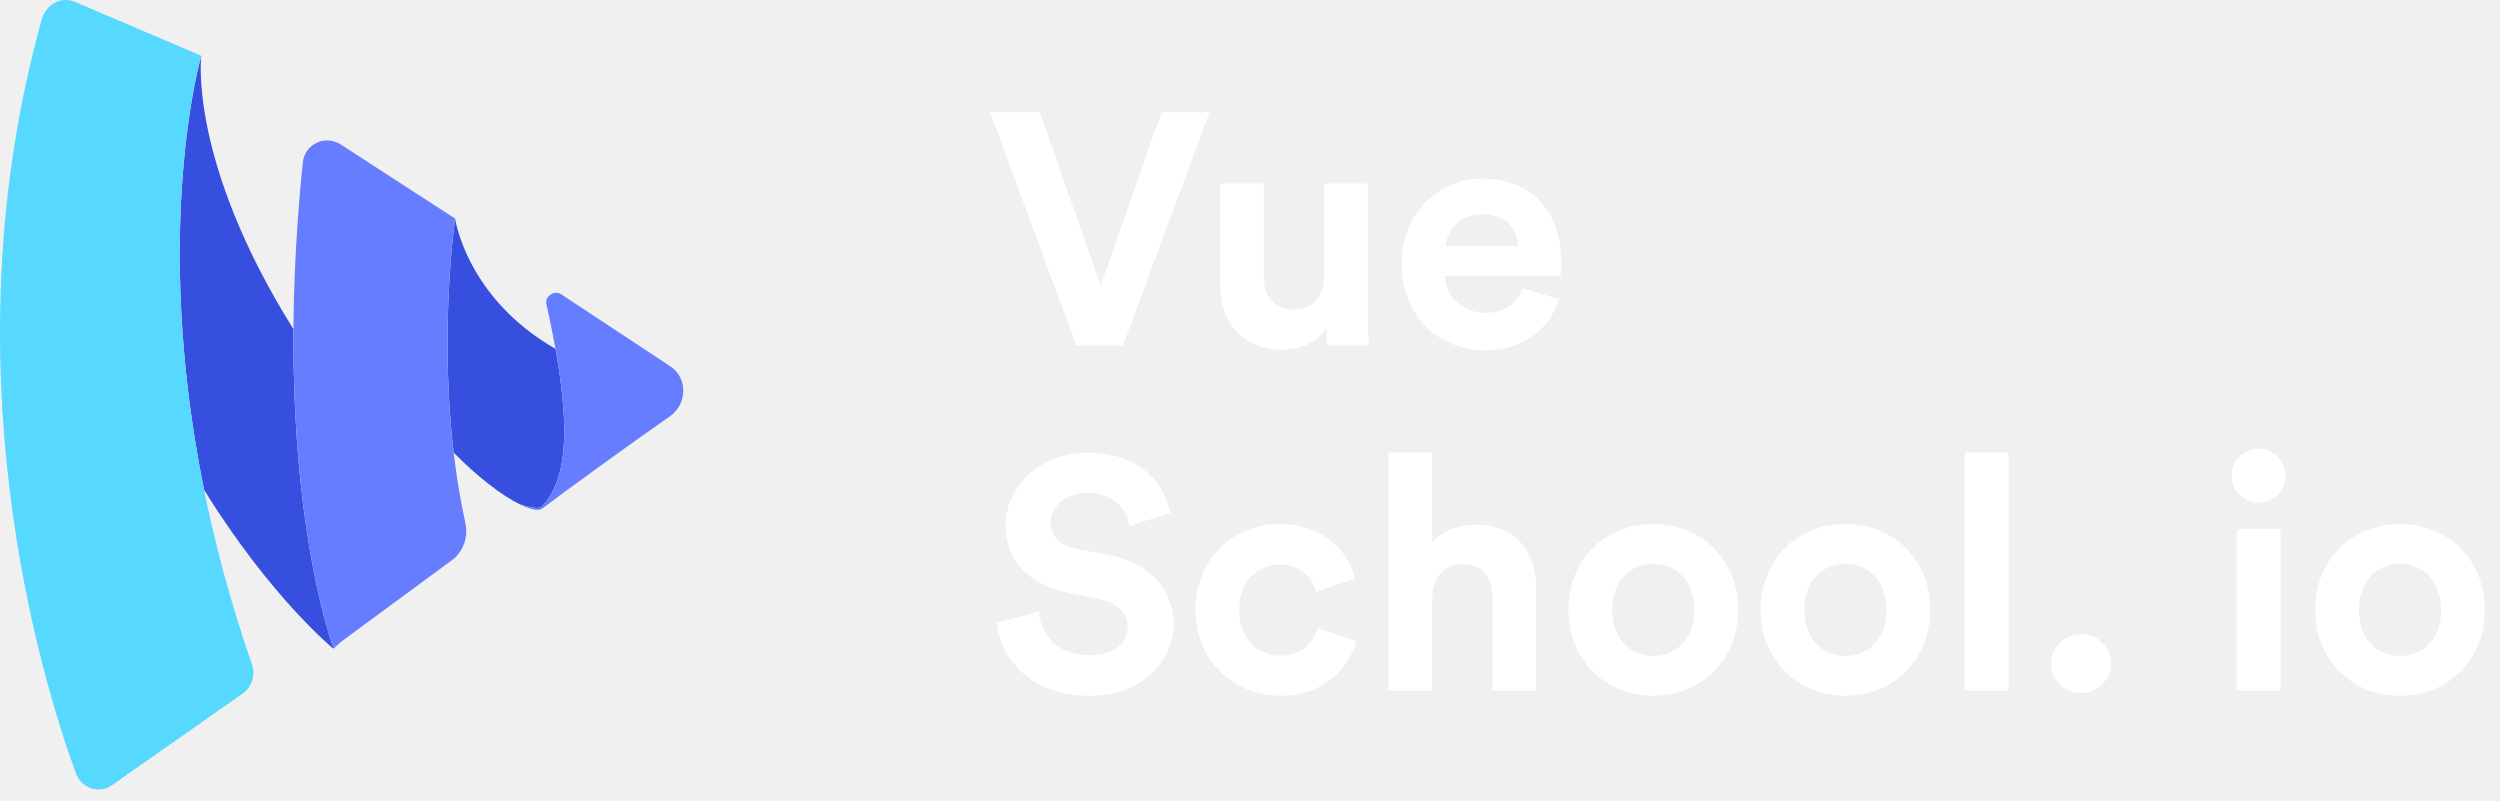
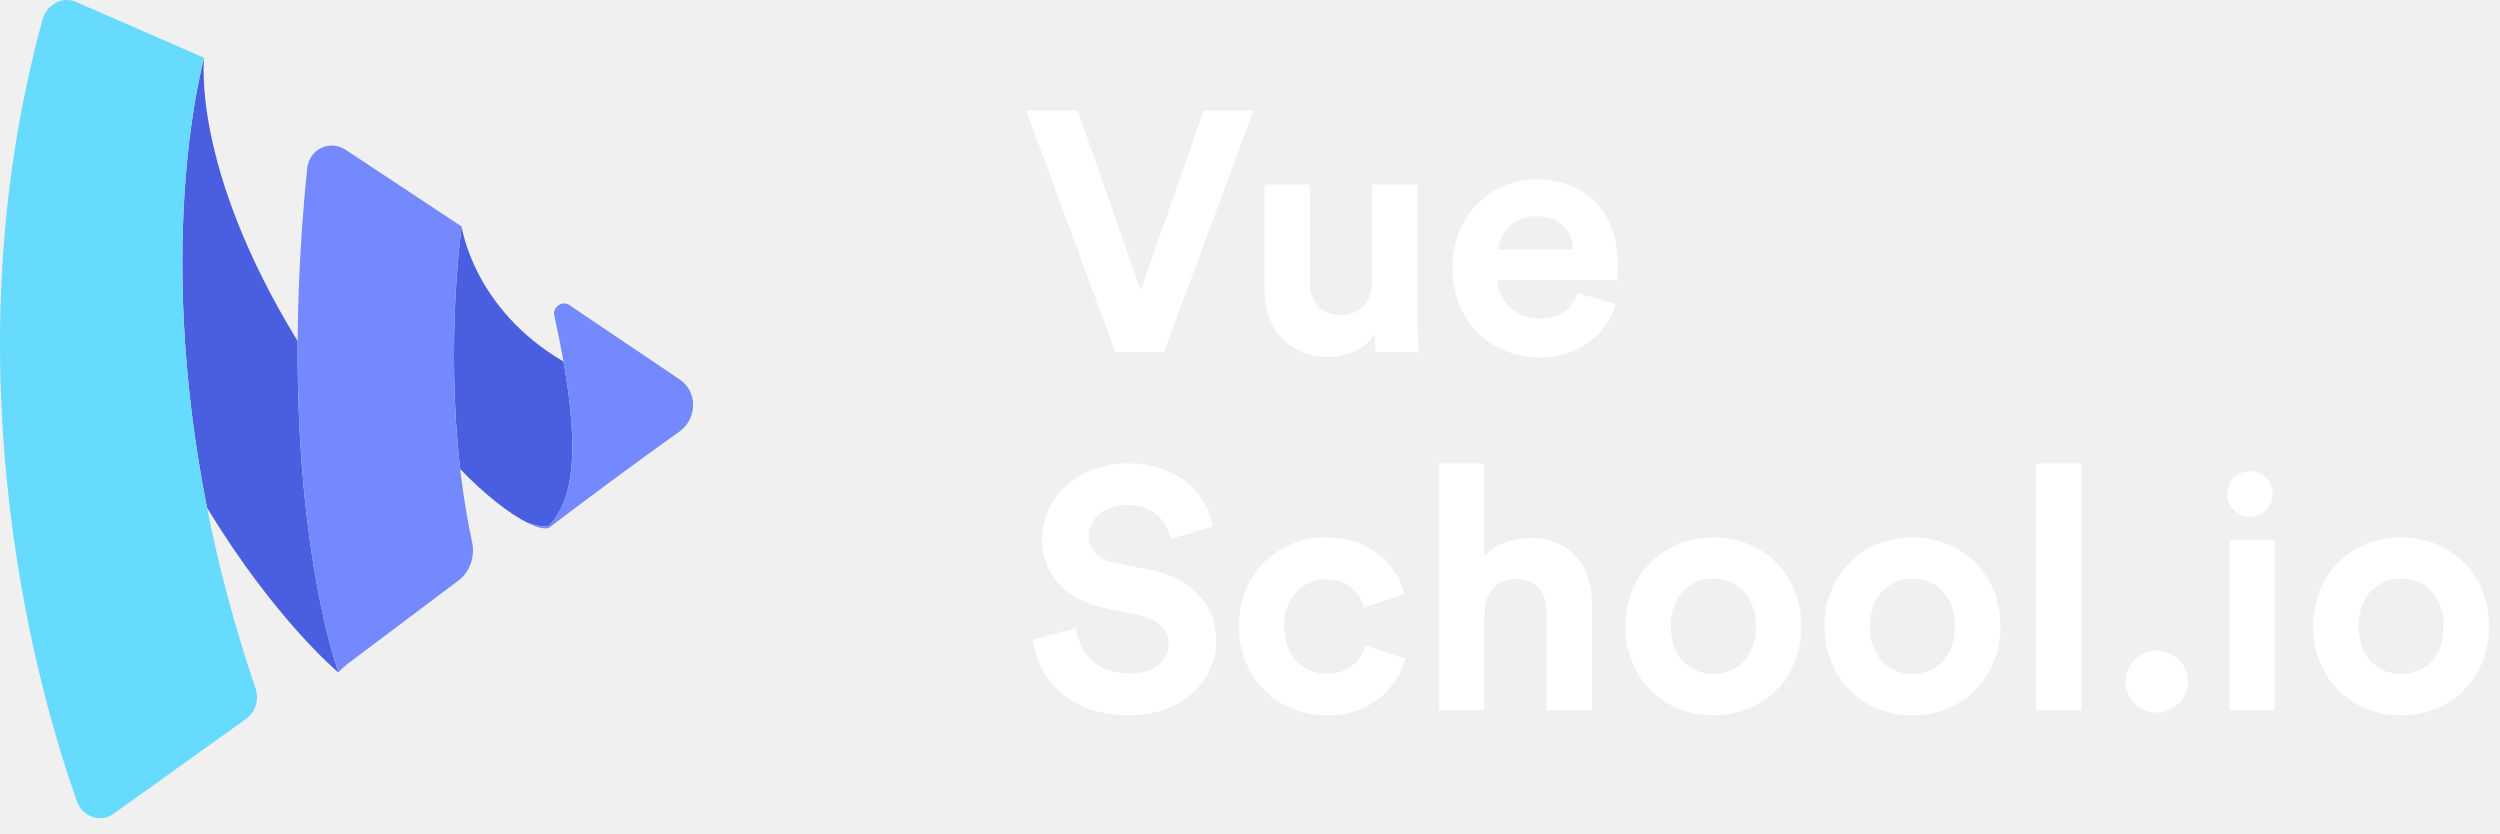
- <svg xmlns="http://www.w3.org/2000/svg" width="128" height="41" viewBox="0 0 128 41">
-   <g fill-rule="nonzero" fill="none">
-     <path d="M10.448 25.077c-2.714-13.417-.143-22.222-.143-22.222s-.688 5.36 4.72 13.999c-.07 10.71 2.039 16.296 2.039 16.296l.433-.32-.433.378s-3.206-2.617-6.616-8.13zM23.228 23.177c1.297 1.307 2.507 2.212 3.382 2.642a1.952 1.952 0 0 1-.015-.008s.981.352 1.155.117c1.197-1.267 1.49-3.629.692-8.068-4.564-2.606-5.14-6.668-5.14-6.668s-.822 5.64-.074 11.985z" fill="#364FDE" />
-     <path d="M10.305 2.855s-3.754 12.858 2.6 31.175c.173.529 0 1.116-.463 1.468l-6.7 4.697c-.636.47-1.56.176-1.849-.587-1.79-4.873-6.7-21.018-1.732-38.69.23-.705.981-1.116 1.675-.822l6.47 2.76z" fill="#56D8FF" />
-     <path d="m23.129 28.688-6.065 4.462s-3.235-8.572-1.56-24.835c.115-.94 1.097-1.409 1.906-.94l5.892 3.817s-1.155 7.926.52 15.558c.173.763-.116 1.527-.693 1.938zM34.335 18.766l-5.603-3.7c-.347-.234-.867.118-.751.53 1.328 5.929 1.155 8.865-.231 10.332-.174.235-1.156-.117-1.156-.117.925.47 1.156.235 1.156.235.924-.705 4.39-3.23 6.585-4.756.866-.646.866-1.937 0-2.524z" fill="#667DFF" />
-     <path d="m57.499 17.684 4.43-11.94h-2.46l-3.115 8.875-3.116-8.876h-2.543l4.412 11.941H57.5zm8.118.22c.876 0 1.836-.338 2.29-1.112 0 .336.034.724.068.892h2.139a13.63 13.63 0 0 1-.085-1.499V9.398h-2.24v4.817c0 .96-.572 1.633-1.566 1.633-1.044 0-1.516-.74-1.516-1.667V9.398h-2.24v5.238c0 1.802 1.146 3.267 3.15 3.267zm10.425.033c2.038 0 3.352-1.196 3.773-2.628l-1.87-.555c-.27.74-.842 1.263-1.886 1.263-1.112 0-2.038-.792-2.088-1.886h5.928c0-.034.034-.371.034-.691 0-2.661-1.533-4.295-4.093-4.295-2.122 0-4.076 1.718-4.076 4.362 0 2.796 2.004 4.43 4.278 4.43zm1.684-5.34h-3.705c.05-.757.69-1.633 1.853-1.633 1.28 0 1.819.809 1.852 1.634zM55.781 35.622c2.779 0 4.312-1.853 4.312-3.688 0-1.685-1.162-3.1-3.335-3.52l-1.667-.32c-.876-.169-1.297-.69-1.297-1.348 0-.791.74-1.516 1.87-1.516 1.515 0 2.054 1.028 2.172 1.685l2.088-.64c-.27-1.348-1.38-3.1-4.278-3.1-2.257 0-4.16 1.618-4.16 3.74 0 1.802 1.23 3.031 3.133 3.419l1.667.336c.927.186 1.449.725 1.449 1.415 0 .842-.69 1.465-1.937 1.465-1.684 0-2.51-1.06-2.61-2.24l-2.156.573c.185 1.701 1.583 3.74 4.75 3.74zm9.785 0c2.207 0 3.503-1.415 3.874-2.796l-1.97-.657c-.186.64-.758 1.398-1.904 1.398-1.145 0-2.122-.842-2.122-2.34 0-1.5.96-2.325 2.105-2.325 1.112 0 1.634.707 1.836 1.398l2.004-.674c-.353-1.398-1.633-2.796-3.89-2.796-2.408 0-4.295 1.836-4.295 4.396 0 2.543 1.92 4.396 4.362 4.396zm7.765-.253v-4.867c.05-.91.606-1.617 1.549-1.617 1.078 0 1.533.724 1.533 1.65v4.834h2.24v-5.22c0-1.82-.977-3.285-3.082-3.285-.792 0-1.702.27-2.24.91v-4.598h-2.24v12.193h2.24zm11.317.253c2.476 0 4.346-1.853 4.346-4.396 0-2.56-1.87-4.396-4.346-4.396-2.475 0-4.345 1.836-4.345 4.396 0 2.543 1.87 4.396 4.345 4.396zm0-2.038c-1.094 0-2.105-.808-2.105-2.358 0-1.566 1.01-2.358 2.105-2.358s2.106.792 2.106 2.358c0 1.567-1.01 2.358-2.106 2.358zm9.836 2.038c2.476 0 4.345-1.853 4.345-4.396 0-2.56-1.869-4.396-4.345-4.396s-4.345 1.836-4.345 4.396c0 2.543 1.87 4.396 4.345 4.396zm0-2.038c-1.095 0-2.105-.808-2.105-2.358 0-1.566 1.01-2.358 2.105-2.358s2.105.792 2.105 2.358c0 1.567-1.01 2.358-2.105 2.358zm8.354 1.785V23.175h-2.24v12.193h2.24zm3.705.118c.86 0 1.55-.69 1.55-1.532a1.542 1.542 0 0 0-3.082 0c0 .842.69 1.532 1.532 1.532zm9.095-9.751c.775 0 1.38-.623 1.38-1.364a1.38 1.38 0 0 0-1.38-1.398 1.39 1.39 0 0 0-1.381 1.398c0 .74.623 1.364 1.38 1.364zm1.128 9.633v-8.286h-2.24v8.286h2.24zm6.114.253c2.476 0 4.345-1.853 4.345-4.396 0-2.56-1.87-4.396-4.345-4.396-2.476 0-4.345 1.836-4.345 4.396 0 2.543 1.87 4.396 4.345 4.396zm0-2.038c-1.095 0-2.105-.808-2.105-2.358 0-1.566 1.01-2.358 2.105-2.358s2.105.792 2.105 2.358c0 1.567-1.01 2.358-2.105 2.358z" fill="#FFF" />
+ <svg xmlns="http://www.w3.org/2000/svg" width="120" height="40" viewBox="0 0 120 40">
+   <g fill="none" fill-rule="evenodd">
+     <g fill-rule="nonzero">
+       <g>
+         <g opacity=".9">
+           <g>
+             <path fill="#364FDE" d="M9.936 24.365C7.355 11.329 9.8 2.775 9.8 2.775s-.654 5.207 4.488 13.6c-.066 10.405 1.939 15.833 1.939 15.833l.412-.31-.412.367s-3.049-2.543-6.291-7.9zM22.09 22.519c1.233 1.27 2.384 2.148 3.215 2.566l-.014-.007s.933.342 1.098.114c1.139-1.232 1.417-3.526.658-7.84-4.34-2.531-4.887-6.478-4.887-6.478s-.782 5.48-.07 11.645z" transform="translate(-30, -19) translate(30, 19)" />
+             <path fill="#56D8FF" d="M9.8 2.774s-3.57 12.492 2.472 30.29c.165.513 0 1.083-.44 1.426L5.46 39.053c-.604.456-1.483.171-1.757-.57C2 33.748-2.67 18.06 2.055.892c.22-.685.933-1.084 1.593-.799L9.8 2.774z" transform="translate(-30, -19) translate(30, 19)" />
+             <path fill="#667DFF" d="M21.995 27.873l-5.768 4.335S13.15 23.88 14.744 8.079c.11-.913 1.043-1.369 1.813-.913l5.602 3.708s-1.098 7.7.495 15.116c.165.742-.11 1.483-.66 1.883zM32.651 18.233l-5.328-3.594c-.33-.228-.824.114-.714.513 1.263 5.762 1.099 8.614-.22 10.04-.165.228-1.098-.114-1.098-.114.878.456 1.098.228 1.098.228.88-.685 4.175-3.138 6.262-4.62.824-.628.824-1.883 0-2.453z" transform="translate(-30, -19) translate(30, 19)" />
+           </g>
+         </g>
+         <path fill="#FFF" d="M54.753 13.93l-3.028-8.623h-2.47l4.287 11.602h2.323L60.17 5.307H57.78l-3.027 8.624zm11.29 2.98h2.079l-.016-.148c-.028-.276-.06-.697-.065-1.167l-.001-6.737h-2.176v4.68c0 .933-.557 1.587-1.522 1.587-1.015 0-1.473-.72-1.473-1.62V8.858h-2.176v5.09c0 1.75 1.112 3.174 3.06 3.174.85 0 1.783-.327 2.225-1.08 0 .327.033.703.066.867zm5.875-4.943c.05-.736.671-1.587 1.8-1.587 1.244 0 1.767.785 1.8 1.587h-3.6zm3.813 2.095c-.262.72-.818 1.227-1.833 1.227-1.08 0-1.98-.769-2.029-1.833h5.76l.024-.366c.005-.095.009-.2.009-.305 0-2.585-1.49-4.172-3.977-4.172-2.061 0-3.96 1.669-3.96 4.238 0 2.716 1.948 4.304 4.157 4.304 1.98 0 3.256-1.162 3.665-2.553l-1.816-.54zM58.22 25.255c-.261-1.31-1.341-3.011-4.156-3.011-2.192 0-4.041 1.57-4.041 3.632 0 1.751 1.194 2.946 3.043 3.322l1.62.327c.9.18 1.408.704 1.408 1.375 0 .818-.671 1.424-1.882 1.424-1.637 0-2.438-1.031-2.537-2.177l-2.094.557c.18 1.652 1.538 3.632 4.614 3.632 2.7 0 4.19-1.8 4.19-3.583 0-1.637-1.13-3.011-3.24-3.42l-1.62-.311c-.851-.164-1.26-.671-1.26-1.31 0-.768.72-1.472 1.816-1.472 1.473 0 1.996.998 2.11 1.636l2.03-.621zm5.466 2.552c1.08 0 1.588.688 1.784 1.358l1.947-.654c-.343-1.358-1.587-2.716-3.78-2.716-2.34 0-4.173 1.783-4.173 4.27 0 2.471 1.866 4.271 4.239 4.271 2.143 0 3.403-1.374 3.763-2.716l-1.914-.638c-.18.622-.737 1.358-1.85 1.358-1.112 0-2.061-.818-2.061-2.275 0-1.456.933-2.258 2.045-2.258zm7.56 1.555c.05-.884.59-1.571 1.506-1.571 1.047 0 1.489.704 1.489 1.604v4.696h2.176v-5.073c0-1.767-.949-3.19-2.994-3.19-.77 0-1.653.261-2.177.883v-4.467h-2.176V34.09h2.176v-4.73zm10.997 2.994c-1.064 0-2.046-.785-2.046-2.29 0-1.522.982-2.291 2.046-2.291 1.063 0 2.045.769 2.045 2.29 0 1.522-.982 2.291-2.045 2.291zm0-6.561c-2.406 0-4.222 1.783-4.222 4.27 0 2.471 1.816 4.271 4.222 4.271 2.405 0 4.221-1.8 4.221-4.27 0-2.488-1.816-4.271-4.221-4.271zm9.556 6.561c-1.064 0-2.045-.785-2.045-2.29 0-1.522.981-2.291 2.045-2.291s2.045.769 2.045 2.29c0 1.522-.981 2.291-2.045 2.291zm0-6.561c-2.405 0-4.222 1.783-4.222 4.27 0 2.471 1.817 4.271 4.222 4.271 2.405 0 4.222-1.8 4.222-4.27 0-2.488-1.817-4.271-4.222-4.271zm8.116 8.296V22.244H97.74V34.09h2.176zm15.339-1.735c-1.064 0-2.046-.785-2.046-2.29 0-1.522.982-2.291 2.046-2.291 1.063 0 2.045.769 2.045 2.29 0 1.522-.982 2.291-2.045 2.291zm0-6.561c-2.406 0-4.222 1.783-4.222 4.27 0 2.471 1.816 4.271 4.222 4.271 2.405 0 4.221-1.8 4.221-4.27 0-2.488-1.816-4.271-4.221-4.271zm-6.066 8.296v-8.182h-2.176v8.182h2.176zm-2.28-10.386c0-.599.489-1.09 1.085-1.09.608 0 1.097.491 1.097 1.09 0 .6-.489 1.091-1.097 1.091-.596 0-1.085-.491-1.085-1.09zm-4.882 9.011c0-.818.671-1.489 1.49-1.489.834 0 1.505.671 1.505 1.49 0 .818-.671 1.488-1.506 1.488-.818 0-1.489-.67-1.489-1.489z" transform="translate(-30, -19) translate(30, 19)" />
+       </g>
+     </g>
  </g>
</svg>
